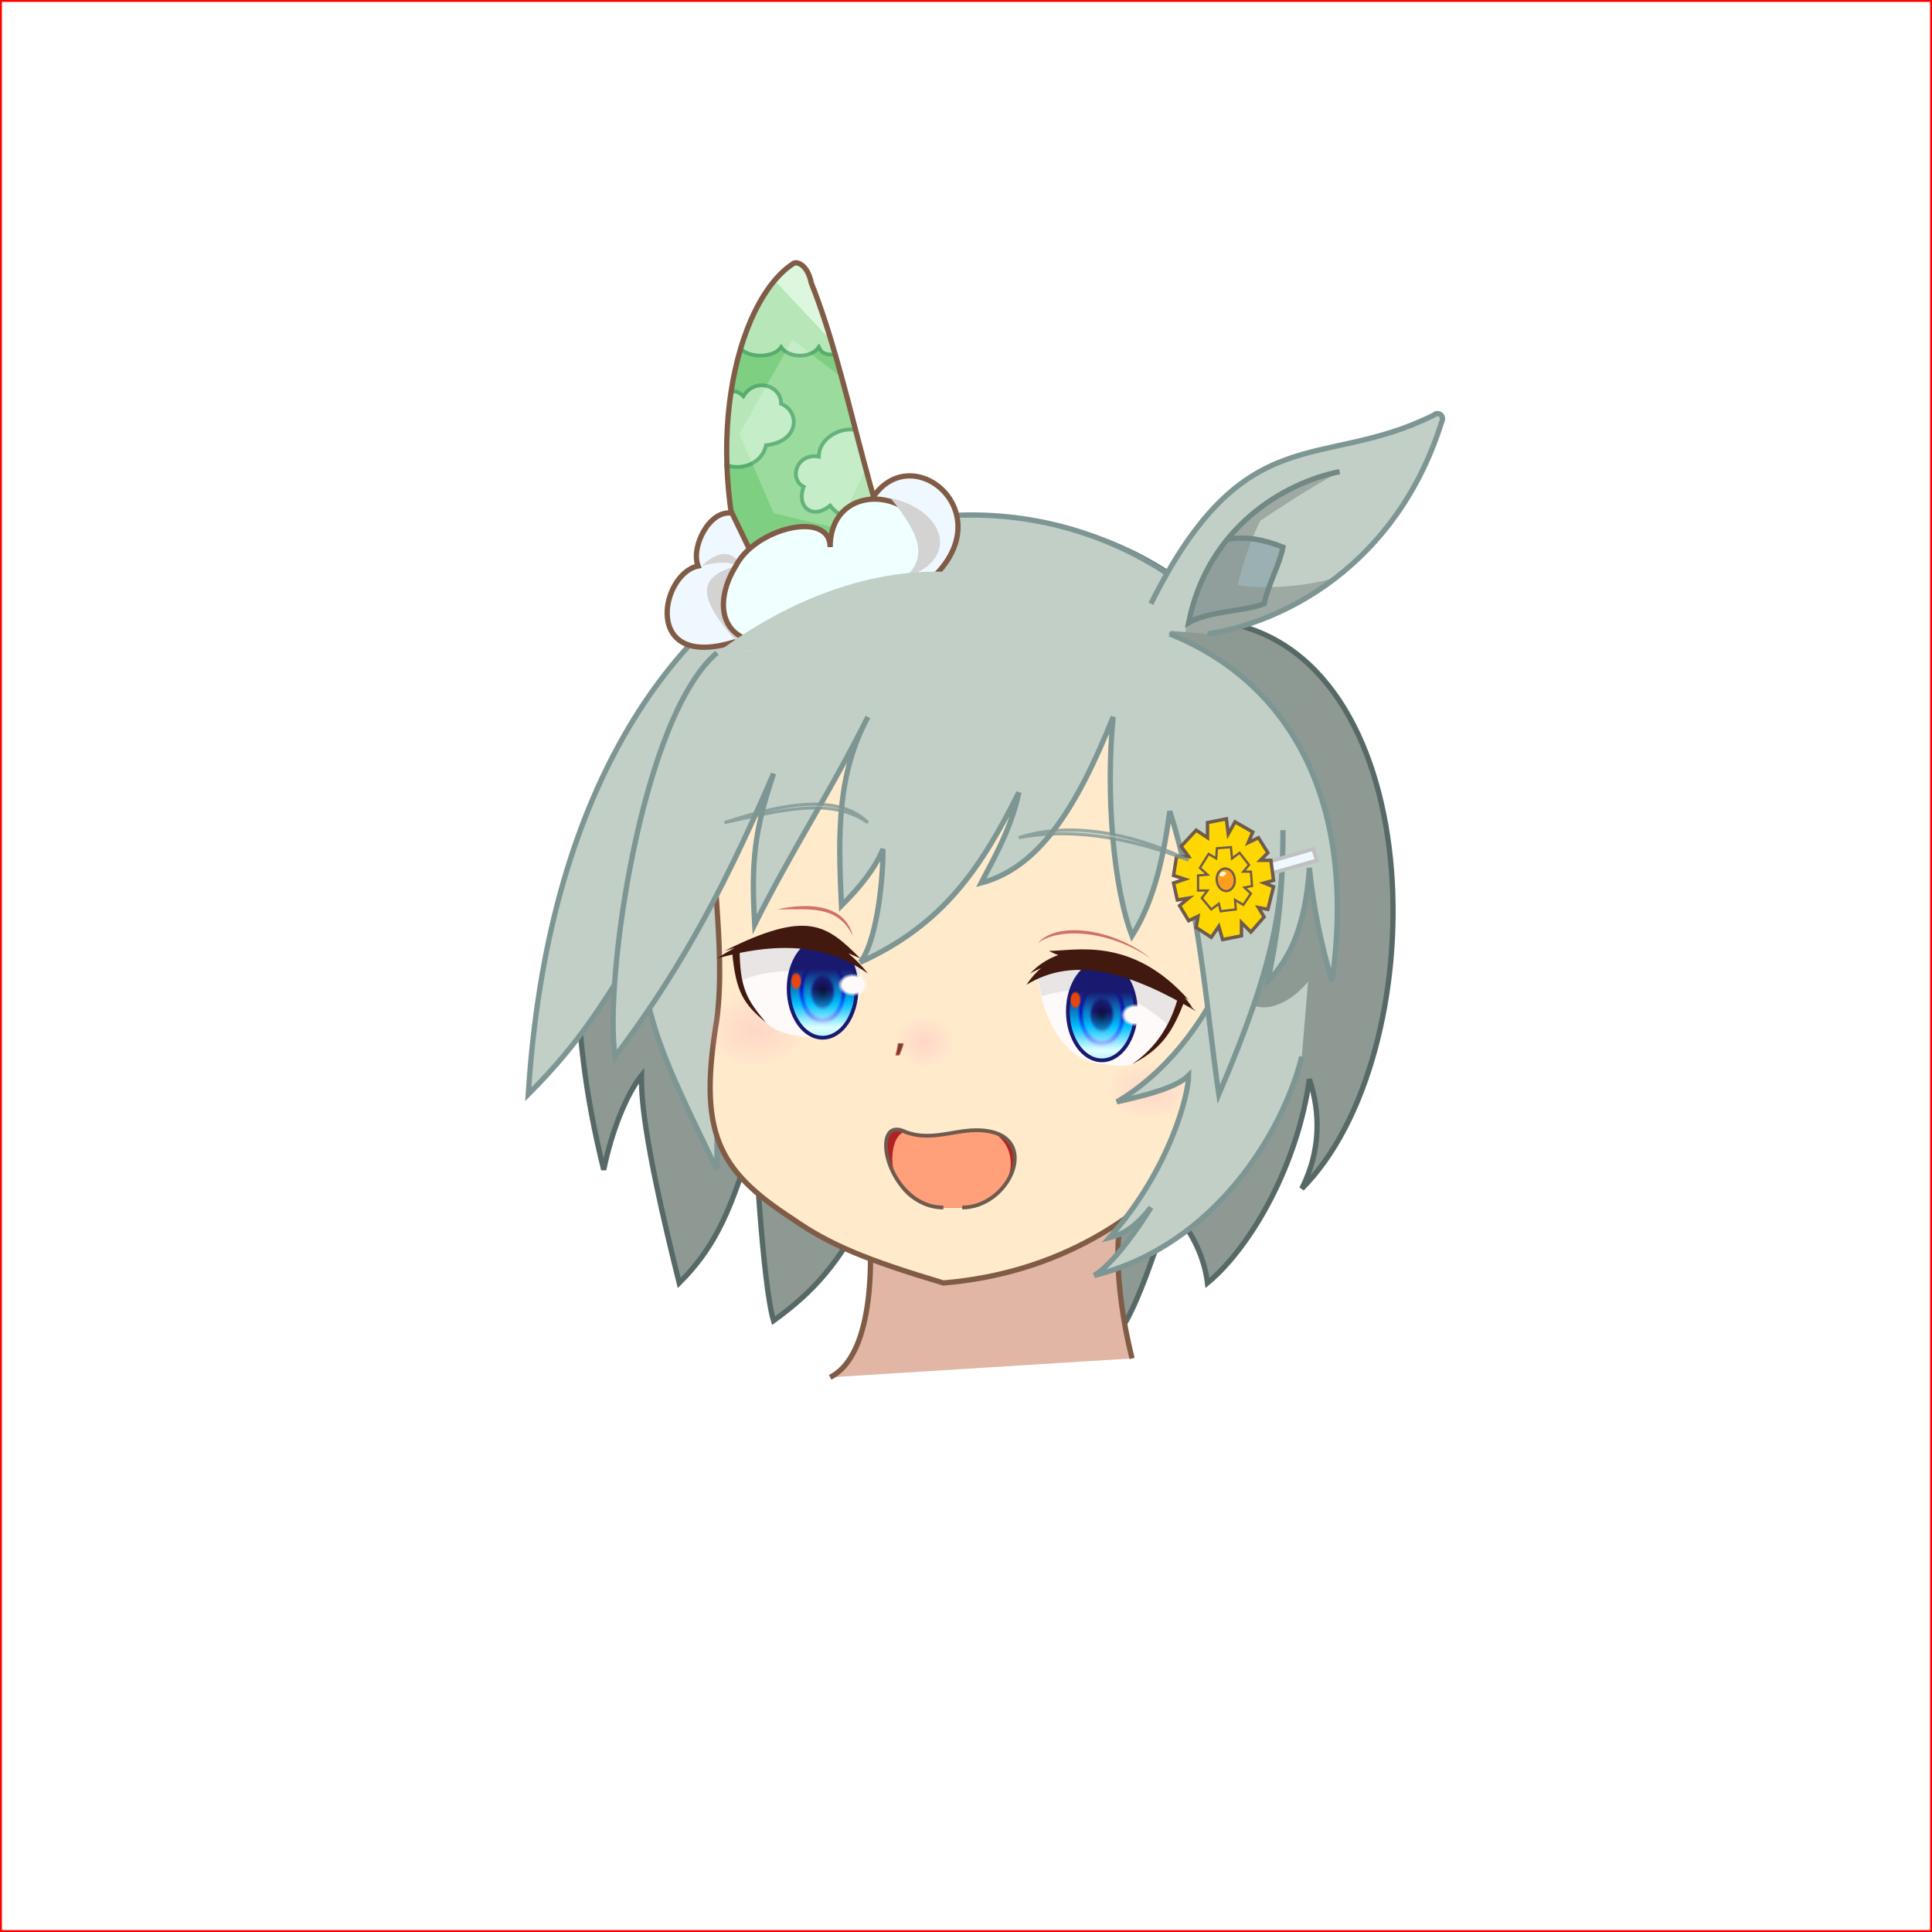
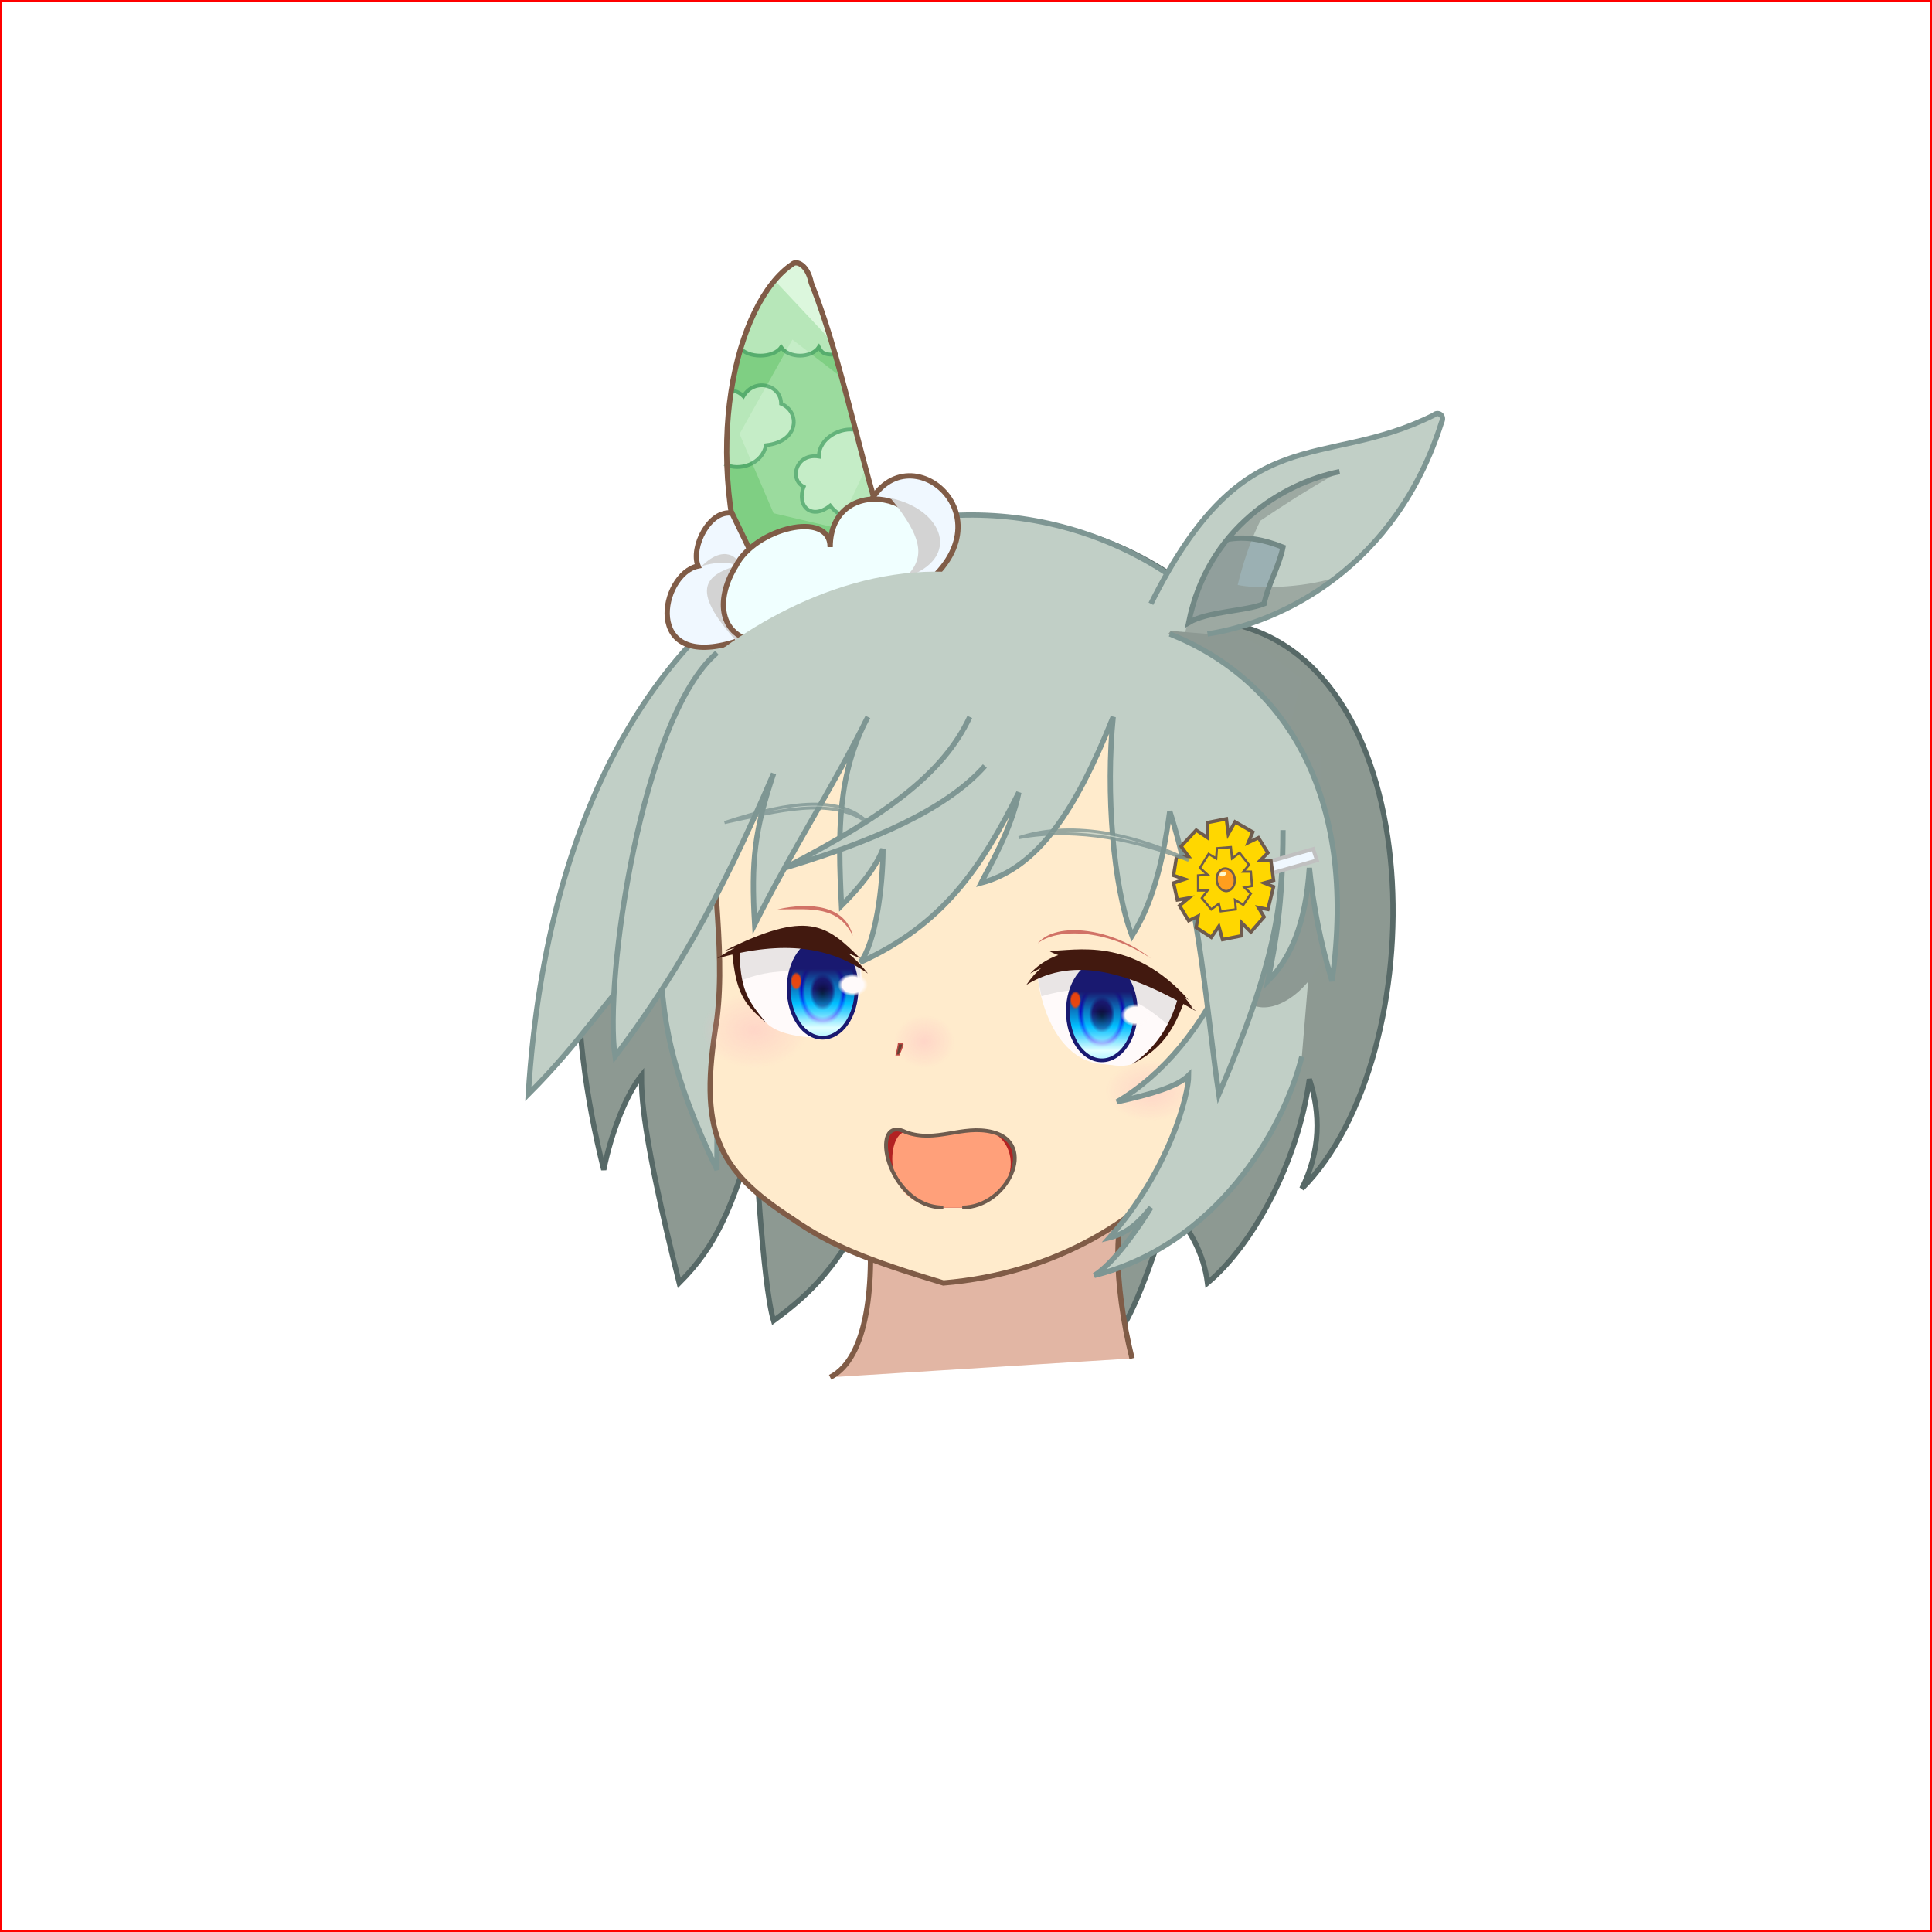
<svg xmlns="http://www.w3.org/2000/svg" xmlns:xlink="http://www.w3.org/1999/xlink" version="1.1" width="512" height="512" viewBox="0 0 512 512">
  <rect x="0" y="0" width="512" height="512" stroke="red" stroke-width="1" fill="none" />
  <radialGradient id="grad_cheek" cx="50%" cy="50%">
    <stop offset="0%" stop-color="lightpink" stop-opacity="0.4" />
    <stop offset="80%" stop-color="lightpink" stop-opacity="0.1" />
    <stop offset="100%" stop-color="lightpink" stop-opacity="0.0" />
  </radialGradient>
  <radialGradient id="grad_eye_iris1" cx="50%" cy="50%" fx="50%" fy="55%">
    <stop offset="0%" stop-color="black" />
    <stop offset="28%" stop-color="midnightblue" />
    <stop offset="38%" stop-color="deepskyblue" />
    <stop offset="52%" stop-color="deepskyblue" />
    <stop offset="62%" stop-color="blue" />
    <stop offset="72%" stop-color="deepskyblue" />
    <stop offset="100%" stop-color="deepskyblue" />
  </radialGradient>
  <linearGradient id="grad_eye_iris2" x1="50%" y1="0%" x2="50%" y2="100%">
    <stop offset="0%" stop-color="midnightblue" stop-opacity="1.0" />
    <stop offset="30%" stop-color="midnightblue" stop-opacity="1.0" />
    <stop offset="50%" stop-color="midnightblue" stop-opacity="0.4" />
    <stop offset="65%" stop-color="deepskyblue" stop-opacity="0.5" />
    <stop offset="80%" stop-color="lightcyan" stop-opacity="0.6" />
    <stop offset="90%" stop-color="lightcyan" stop-opacity="1.0" />
    <stop offset="100%" stop-color="lightcyan" stop-opacity="0.8" />
  </linearGradient>
  <radialGradient id="grad_eye_highlight1" cx="50%" cy="50%" fx="50%" fy="50%">
    <stop offset="0%" stop-color="orangered" stop-opacity="0.9" />
    <stop offset="70%" stop-color="orangered" stop-opacity="0.9" />
    <stop offset="100%" stop-color="orangered" stop-opacity="0.0" />
  </radialGradient>
  <radialGradient id="grad_eye_highlight2" cx="50%" cy="50%" fx="50%" fy="50%">
    <stop offset="0%" stop-color="snow" stop-opacity="1.0" />
    <stop offset="70%" stop-color="snow" stop-opacity="1.0" />
    <stop offset="100%" stop-color="snow" stop-opacity="0.0" />
  </radialGradient>
  <path fill="#8d9992" stroke="#576967" stroke-width="1.4" d="         M 325 165         C 265 100 120 150 160 310           162 300 166 290 170 285           170 290 170 300 180 340           190 330 194 320 200 300           200 300 202 340 205 350           216 342 222 335 230 320           230 330 235 350 240 355           248 350 255 340 256 330           260 345 264 352 270 355           278 350 280 340 280 330           282 340 290 350 295 355           300 350 305 335 310 320           315 325 319 332 320 340           332 330 344 308 347 286           350 295 350 305 345 315           380 280 380 175 325 165     " />
-   <path fill="#c1cfc6" stroke="#7e9693" stroke-width="1.4" d="         M 325 165         C 270 108 150 130 140 290           155 275 160 265 170 250           170 270 178 285 190 310           190 280 190 270 200 260         L 270 260     " />
+   <path fill="#c1cfc6" stroke="#7e9693" stroke-width="1.4" d="         M 325 165         C 270 108 150 130 140 290           155 275 160 265 175 250           175 270 178 285 190 310           190 280 190 270 200 260         L 270 260     " />
  <path fill="#e2b6a4" stroke="#805c47" stroke-width="1.4" d="         M 300 360         C 295 340 295 320 300 320         L 230 320         C 232 340 230 360 220 365     " />
  <path fill="#ffebcc" stroke="#805c47" stroke-width="1.4" d="         M 256 150         C 380 130 370 330 250 340           230 334 220 330 210 323           190 310 185 300 190 270           195 230 170 183 230 160           245 153 250 152 256 150     " />
  <ellipse cx="200" cy="273" rx="14" ry="10" fill="url(#grad_cheek)" />
  <ellipse cx="305" cy="289" rx="12" ry="8" fill="url(#grad_cheek)" />
  <ellipse cx="245" cy="276" rx="8" ry="7" fill="url(#grad_cheek)" />
  <path fill="#c1cfc6" stroke="#7e9693" stroke-width="1.4" d="         M 345 280         C 340 300 322 330 290 338           295 335 302 325 305 320           301 325 298 327 294 328           310 310 315 290 315 285           312 288 305 290 296 292           320 278 340 240 330 200         L 350 220     " />
  <path fill="#8d9993" d="         M 350 255         C 345 265 335 270 330 265         L 330 200           350 200     " />
  <path fill="#c1cfc6" d="         M 330 172         L 314 158           300 150           280 145           240 145           190 180     " />
  <path fill="#7fcf83" d="         M 200 160         C 185 120 195  80 210  70           211  69 214  70 215  75           225 100 230 135 240 155     " />
  <path fill="honeydew" opacity="0.25" d="         M 196 115         L 205 136           222 140           229 125           223 100           210  90     " />
  <path fill="honeydew" opacity="0.65" d="         M 205  74         L 220  90           214  71           211  70     " />
-   <a xlink:href="https://umamusume.jp/character/detail/?name=seiunsky" target="_blank">
+   <a xlink:href="https://umamusume.jp/character/detail/?name=seiunsky" target="_top">
    <path fill="honeydew" stroke="seagreen" stroke-width="1.0" opacity="0.5" d="             M 192 123             C 196 125 202 123 203 118               212 117 212 109 207 107               207 102 200 100 197 105               197 105 195 103 194 104              M 227 114             C 223 113 217 116 217 121               211 120 209 127 213 129               211 134 215 138 220 134               223 138 228 138 233 136         " />
    <g opacity="0.5">
      <path fill="honeydew" d="                 M 196  92                 C 198  95 205  95 207  92                   209  95 215  95 217  92                   218  94 219  94 222  94                 L 214  71 211  70 205  74             " />
      <path fill="none" stroke="seagreen" stroke-width="1.0" d="                 M 196  92                 C 198  95 205  95 207  92                   209  95 215  95 217  92                   218  94 219  94 222  94             " />
    </g>
  </a>
  <path fill="none" stroke="#805c47" stroke-width="1.4" d="         M 200 160         C 185 120 195  80 210  70           211  69 214  70 215  75           225 100 230 135 240 155     " />
  <path fill="aliceblue" stroke="#805c47" stroke-width="1.4" d="         M 195 170         C 170 178 175 152 185 150           183 145 188 135 194 136         L 208 165          M 245 155         C 270 135 235 110 228 140     " />
  <path fill="lightgray" d="         M 200 170         C 190 168 190 158 195 150           185 153 183 158 200 175          M 186 150         C 192 144 196 148 196 150           195 150 193 148 186 150     " />
  <path fill="azure" stroke="#805c47" stroke-width="1.4" d="         M 200 170         C 190 168 190 158 195 150           200 140 220 135 220 145           220 125 250 130 245 150     " />
  <path fill="lightgray" d="         M 236 132         C 250 135 255 148 240 153           245 148 245 143 236 132     " />
  <path fill="#c1cfc6" d="         M 190 173         C 210 158 240 145 270 155         L 240 170     " />
  <path fill="#8d9993" d="         M 345 180         L 332 170           324 166           312 165           308 170           340 200     " />
  <path fill="#c1cfc6" d="         M 305 160         C 330 110 350 125 380 110           381 109 383 110 382 112           370 150 340 165 320 168         L 308 167     " />
  <path fill="#9bb0b3" stroke-width="1.4" d="         M 325 143         C 320 150 320 150 315 165           320 162 330 162 335 160           336 155 339 150 340 145           335 143 330 142 325 143     " />
  <path fill="#8d9993" stroke-width="1.4" opacity="0.7" d="         M 355 125         C 340 128 320 140 314 168         L 320 168         C 330 167 344 161 354 153           345 156 332 156 328 155           330 147 332 142 334 138           340 134 346 130 355 125     " />
  <path fill="none" stroke="#728885" stroke-width="1.4" d="         M 355 125         C 340 128 320 140 315 165           320 162 330 162 335 160           336 155 339 150 340 145           335 143 330 142 325 143     " />
  <path fill="none" stroke="#7e9693" stroke-width="1.4" d="         M 305 160         C 330 110 350 125 380 110           381 109 383 110 382 112           370 150 340 165 320 168     " />
  <path fill="#c1cfc6" stroke="#7e9693" stroke-width="1.4" d="         M 190 173         C 170 190 160 260 163 280           178 260 190 240 205 205           200 220 199 228 200 245           210 225 220 210 230 190           222 205 222 220 223 240           228 235 232 230 234 225           234 235 232 250 228 255           250 245 260 230 270 210           268 220 262 230 260 234           275 230 285 215 295 190           293 210 295 235 300 248           305 240 308 230 310 215           318 240 320 270 323 290           338 255 340 240 340 220           340 240 338 250 336 260           342 254 346 245 347 230           348 240 350 250 353 260           360 210 340 180 310 168     " />
+   <path fill="#c1cfc6" stroke="#7e9693" stroke-width="1.4" d="         M 257 190         C 250 205 235 216 208 230           238 221 253 212 261 203     " />
  <path fill="aliceblue" stroke="silver" d="         M 313 235         L 348 225           349 228           314 238         Z     " />
  <path fill="gold" stroke="#6e5b4e" stroke-width="0.9" d="         M 311   234         L 314   233           311   232           311.8 227           315   227           313   224.3           317   220           320   222           320   218           325   217           325.5 221           327.3 217.8           332   220.5           330.8 223.3           333.5 222           336   226           334   228           336.8 228           337.5 233.3           335   234           337.5 235           336   241           333.5 240.5           335   243           331.5 247           329   244.5           329   248           324   249           323   245.5           321   248.4           317   245.8           317.5 242.8           315   244           312.6 240           315   238           312   238.5         Z     " />
  <path fill="gold" stroke="#6e5b4e" stroke-width="0.6" d="         M 317.5 232         L 320   231.8           318   230           320.3 226.3           322.3 227.5           322.5 224.8           326.2 224.5           326.5 227.5           328.5 226           331   229.2           329.5 231           331.5 231           331.8 234.8           329.8 235.2           331.5 236.8           329.5 239.8           327.3 238.5           327.5 241           323.5 241.5           323   239.5           321   241           318.5 238           320   236           317.5 236         Z     " />
  <ellipse cx="294" cy="271" rx="2.4" ry="3" fill="#ff9e1e" stroke="#6e5b4e" stroke-width="0.6" transform="rotate(-7)" />
  <ellipse cx="225.3" cy="328.5" rx="0.9" ry="0.6" fill="lemonchiffon" transform="rotate(-20)" />
  <path fill="firebrick" d="         M 250 320         C 235 320 230 295 240 300           248 303 255 298 263 300           275 303 267 320 255 320     " />
  <path fill="lightsalmon" d="         M 250 320         C 233 320 235 300 240 300           248 303 255 298 263 300           272 305 268 320 255 320     " />
  <path fill="none" stroke="#6e5b4e" stroke-width="1.0" d="         M 250 320         C 235 320 230 295 240 300           248 303 255 298 263 300           275 303 267 320 255 320     " />
  <text x="237" y="278" font-family="Meiryo UI" fill="#42190f" stroke="firebrick" stroke-width="0.3" opacity="0.8">
      ,
    </text>
  <path fill="#c1cfc6" stroke="#7e9693" stroke-width="0.8" opacity="0.8" d="         M 192 218         C 210 212 223 211 230 218           220 211 206 215 192 218          M 270 222         C 285 217 303 222 315 228           302 223 286 219 270 222     " />
  <path fill="firebrick" opacity="0.6" d="         M 206 241         C 215 239 224 240 226 248           222 240 215 241 207 241          M 275 250         C 280 244 295 246 305 254           293 246 280 246 275 250     " />
  <path fill="snow" stroke="none" stroke-opacity="0.5" d="         M 195 252         C 196 262 198 267 203 271           206 274 212 275 218 275           228 271 229 261 228 256           220 249 205 248 195 252          M 300 282         C 297 283 294 282 292 282           281 281 276 268 275 259           285 253 300 256 313 265           310 273 306 279 300 282     " />
  <path fill="#dfdcdc" stroke="none" opacity="0.7" d="         M 195 252         L 196 260         C 208 255 220 258 228 262         L 228 256         C 220 249 205 248 195 252          M 313 265         L 310 272         C 300 263 290 260 276 264         L 275 259         C 285 253 300 256 313 265     " />
  <g id="eye_iris">
    <ellipse cx="218" cy="262" rx="9" ry="13" fill="url(#grad_eye_iris1)" />
    <ellipse cx="218" cy="262" rx="9" ry="13" fill="url(#grad_eye_iris2)" stroke="midnightblue" stroke-width="1.0" />
  </g>
  <ellipse cx="211" cy="260" rx="1.5" ry="2.4" fill="url(#grad_eye_highlight1)" />
  <ellipse cx="226" cy="261" rx="4" ry="3" fill="url(#grad_eye_highlight2)" />
  <use x="74" y="6" xlink:href="#eye_iris" />
  <ellipse cx="285" cy="265" rx="1.5" ry="2.4" fill="url(#grad_eye_highlight1)" />
  <ellipse cx="301" cy="269" rx="4" ry="3" fill="url(#grad_eye_highlight2)" />
  <path fill="#42190f" d="         M 203 271         C 197 266 195 263 194 252         L 196 251         C 196 262 198 265 203 271          M 230 258         C 220 251 208 249 190 254           205 244 220 245 230 258         M 228 254         C 215 248 205 248 192 252           214 241 219 245 228 254     " />
  <path fill="#42190f" stroke="none" stroke-width="0.5" d="         M 300 282         C 308 278 311 273 314 265         L 312 265         C 310 272 306 278 300 282                  M 272 261         C 285 253 300 258 317 268           300 253 282 246 272 261         M 273 258         C 285 251 300 256 316 267           305 251 283 247 273 258         M 278 252         C 285 256 300 255 315 265           300 248 285 252 278 252     " />
</svg>
